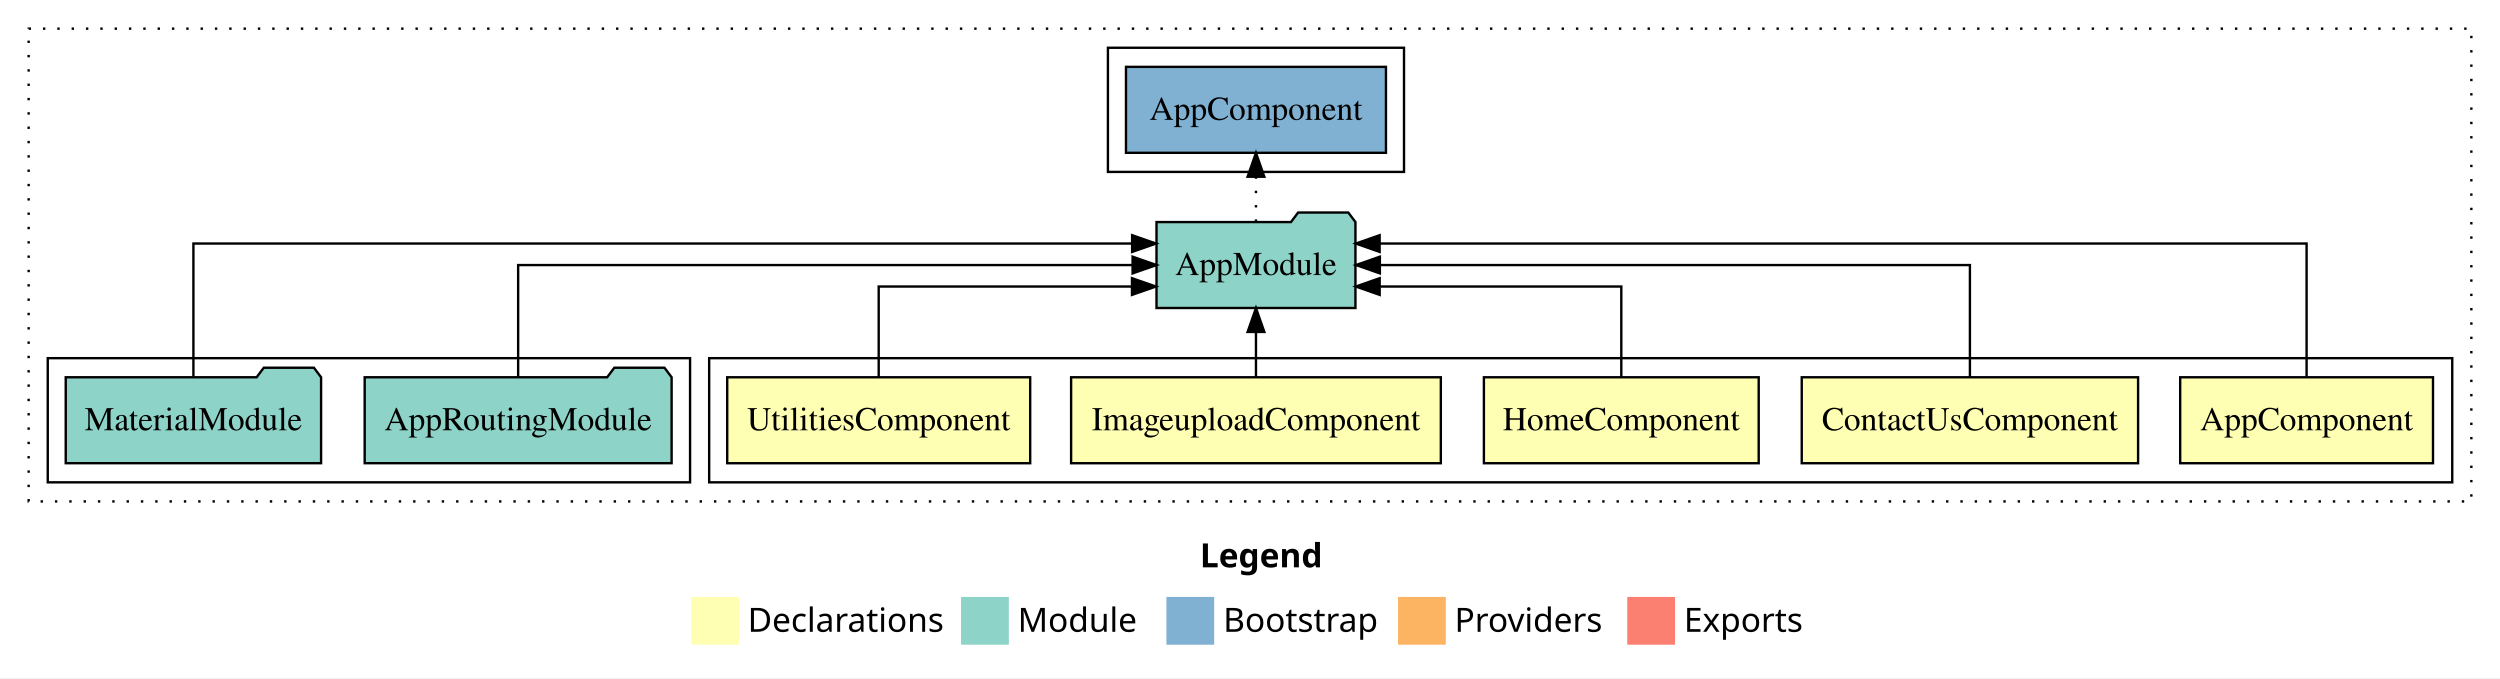
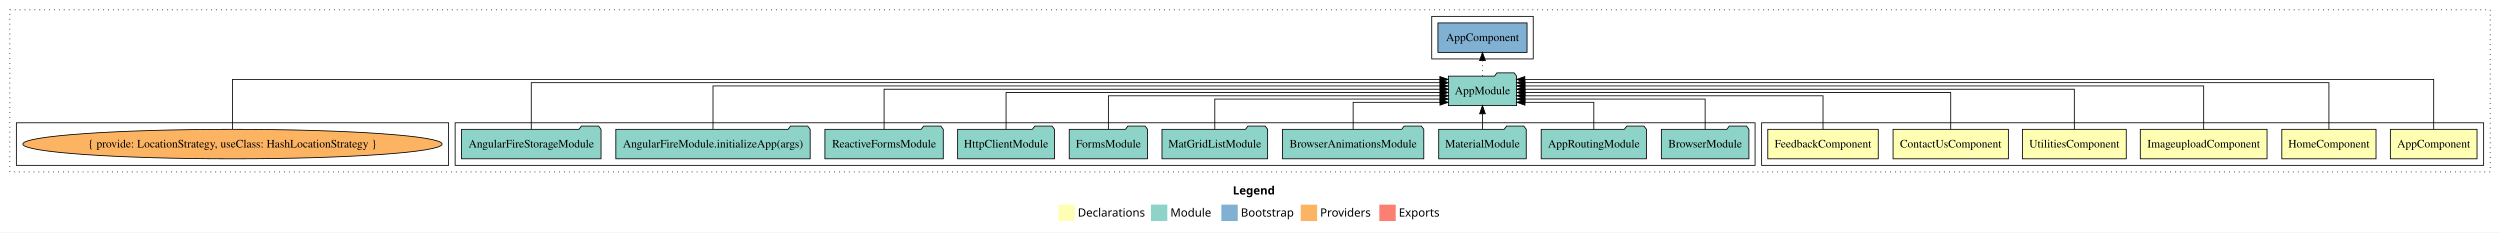
- <svg xmlns="http://www.w3.org/2000/svg" width="1047pt" height="284pt" viewBox="0.00 0.00 1047.00 284.00">
+ <svg xmlns="http://www.w3.org/2000/svg" width="3054pt" height="284pt" viewBox="0.00 0.00 3054.00 284.00">
  <g id="graph0" class="graph" transform="scale(1 1) rotate(0) translate(4 280)">
-     <polygon fill="#ffffff" stroke="transparent" points="-4,4 -4,-280 1043,-280 1043,4 -4,4" />
-     <text text-anchor="start" x="498.509" y="-42.4" font-family="sans-serif" font-weight="bold" font-size="14.00" fill="#000000">Legend</text>
-     <polygon fill="#ffffb3" stroke="transparent" points="285.5,-10 285.5,-30 305.5,-30 305.5,-10 285.5,-10" />
-     <text text-anchor="start" x="309.129" y="-15.4" font-family="sans-serif" font-size="14.00" fill="#000000">  Declarations</text>
-     <polygon fill="#8dd3c7" stroke="transparent" points="398.5,-10 398.5,-30 418.5,-30 418.5,-10 398.5,-10" />
-     <text text-anchor="start" x="422.225" y="-15.4" font-family="sans-serif" font-size="14.00" fill="#000000">  Module</text>
-     <polygon fill="#80b1d3" stroke="transparent" points="484.5,-10 484.5,-30 504.5,-30 504.5,-10 484.5,-10" />
-     <text text-anchor="start" x="508.281" y="-15.4" font-family="sans-serif" font-size="14.00" fill="#000000">  Bootstrap</text>
-     <polygon fill="#fdb462" stroke="transparent" points="581.5,-10 581.5,-30 601.5,-30 601.5,-10 581.5,-10" />
-     <text text-anchor="start" x="605.173" y="-15.4" font-family="sans-serif" font-size="14.00" fill="#000000">  Providers</text>
-     <polygon fill="#fb8072" stroke="transparent" points="677.5,-10 677.5,-30 697.5,-30 697.5,-10 677.5,-10" />
-     <text text-anchor="start" x="701.226" y="-15.4" font-family="sans-serif" font-size="14.00" fill="#000000">  Exports</text>
+     <polygon fill="#ffffff" stroke="transparent" points="-4,4 -4,-280 3050,-280 3050,4 -4,4" />
+     <text text-anchor="start" x="1502.009" y="-42.4" font-family="sans-serif" font-weight="bold" font-size="14.00" fill="#000000">Legend</text>
+     <polygon fill="#ffffb3" stroke="transparent" points="1289,-10 1289,-30 1309,-30 1309,-10 1289,-10" />
+     <text text-anchor="start" x="1312.629" y="-15.4" font-family="sans-serif" font-size="14.00" fill="#000000">  Declarations</text>
+     <polygon fill="#8dd3c7" stroke="transparent" points="1402,-10 1402,-30 1422,-30 1422,-10 1402,-10" />
+     <text text-anchor="start" x="1425.725" y="-15.4" font-family="sans-serif" font-size="14.00" fill="#000000">  Module</text>
+     <polygon fill="#80b1d3" stroke="transparent" points="1488,-10 1488,-30 1508,-30 1508,-10 1488,-10" />
+     <text text-anchor="start" x="1511.781" y="-15.4" font-family="sans-serif" font-size="14.00" fill="#000000">  Bootstrap</text>
+     <polygon fill="#fdb462" stroke="transparent" points="1585,-10 1585,-30 1605,-30 1605,-10 1585,-10" />
+     <text text-anchor="start" x="1608.673" y="-15.4" font-family="sans-serif" font-size="14.00" fill="#000000">  Providers</text>
+     <polygon fill="#fb8072" stroke="transparent" points="1681,-10 1681,-30 1701,-30 1701,-10 1681,-10" />
+     <text text-anchor="start" x="1704.726" y="-15.4" font-family="sans-serif" font-size="14.00" fill="#000000">  Exports</text>
    <g id="clust1" class="cluster">
-       <polygon fill="none" stroke="#000000" stroke-dasharray="1,5" points="8,-70 8,-268 1031,-268 1031,-70 8,-70" />
+       <polygon fill="none" stroke="#000000" stroke-dasharray="1,5" points="8,-70 8,-268 3038,-268 3038,-70 8,-70" />
    </g>
    <g id="clust2" class="cluster">
-       <polygon fill="none" stroke="#000000" points="293,-78 293,-130 1023,-130 1023,-78 293,-78" />
+       <polygon fill="none" stroke="#000000" points="2148,-78 2148,-130 3030,-130 3030,-78 2148,-78" />
    </g>
-     <g id="clust8" class="cluster">
-       <polygon fill="none" stroke="#000000" points="16,-78 16,-130 285,-130 285,-78 16,-78" />
+     <g id="clust9" class="cluster">
+       <polygon fill="none" stroke="#000000" points="552,-78 552,-130 2140,-130 2140,-78 552,-78" />
    </g>
-     <g id="clust10" class="cluster">
-       <polygon fill="none" stroke="#000000" points="460,-208 460,-260 584,-260 584,-208 460,-208" />
+     <g id="clust11" class="cluster">
+       <polygon fill="none" stroke="#000000" points="1745,-208 1745,-260 1869,-260 1869,-208 1745,-208" />
+     </g>
+     <g id="clust12" class="cluster">
+       <polygon fill="none" stroke="#000000" points="16,-78 16,-130 544,-130 544,-78 16,-78" />
    </g>
    <g id="node1" class="node">
-       <polygon fill="#ffffb3" stroke="#000000" points="1014.94,-122 909.06,-122 909.06,-86 1014.94,-86 1014.94,-122" />
-       <text text-anchor="middle" x="962" y="-99.8" font-family="Times,serif" font-size="14.00" fill="#000000">AppComponent</text>
+       <polygon fill="#ffffb3" stroke="#000000" points="3021.94,-122 2916.06,-122 2916.06,-86 3021.94,-86 3021.94,-122" />
+       <text text-anchor="middle" x="2969" y="-99.8" font-family="Times,serif" font-size="14.00" fill="#000000">AppComponent</text>
+     </g>
+     <g id="node7" class="node">
+       <polygon fill="#8dd3c7" stroke="#000000" points="1848.657,-187 1845.657,-191 1824.657,-191 1821.657,-187 1765.343,-187 1765.343,-151 1848.657,-151 1848.657,-187" />
+       <text text-anchor="middle" x="1807" y="-164.8" font-family="Times,serif" font-size="14.00" fill="#000000">AppModule</text>
+     </g>
+     <g id="edge1" class="edge">
+       <path fill="none" stroke="#000000" d="M2969,-122.323C2969,-145.66 2969,-183 2969,-183 2969,-183 1858.699,-183 1858.699,-183" />
+       <polygon fill="#000000" stroke="#000000" points="1858.699,-179.5 1848.699,-183 1858.699,-186.5 1858.699,-179.5" />
+     </g>
+     <g id="node2" class="node">
+       <polygon fill="#ffffb3" stroke="#000000" points="2898.545,-122 2783.455,-122 2783.455,-86 2898.545,-86 2898.545,-122" />
+       <text text-anchor="middle" x="2841" y="-99.8" font-family="Times,serif" font-size="14.00" fill="#000000">HomeComponent</text>
+     </g>
+     <g id="edge2" class="edge">
+       <path fill="none" stroke="#000000" d="M2841,-122.155C2841,-144.352 2841,-179 2841,-179 2841,-179 1858.815,-179 1858.815,-179" />
+       <polygon fill="#000000" stroke="#000000" points="1858.815,-175.5 1848.815,-179 1858.815,-182.5 1858.815,-175.5" />
+     </g>
+     <g id="node3" class="node">
+       <polygon fill="#ffffb3" stroke="#000000" points="2765.419,-122 2610.581,-122 2610.581,-86 2765.419,-86 2765.419,-122" />
+       <text text-anchor="middle" x="2688" y="-99.8" font-family="Times,serif" font-size="14.00" fill="#000000">ImageuploadComponent</text>
+     </g>
+     <g id="edge3" class="edge">
+       <path fill="none" stroke="#000000" d="M2688,-122.284C2688,-143.321 2688,-175 2688,-175 2688,-175 1858.9,-175 1858.9,-175" />
+       <polygon fill="#000000" stroke="#000000" points="1858.9,-171.5 1848.9,-175 1858.9,-178.5 1858.9,-171.5" />
+     </g>
+     <g id="node4" class="node">
+       <polygon fill="#ffffb3" stroke="#000000" points="2593.443,-122 2466.557,-122 2466.557,-86 2593.443,-86 2593.443,-122" />
+       <text text-anchor="middle" x="2530" y="-99.8" font-family="Times,serif" font-size="14.00" fill="#000000">UtilitiesComponent</text>
+     </g>
+     <g id="edge4" class="edge">
+       <path fill="none" stroke="#000000" d="M2530,-122.308C2530,-142.145 2530,-171 2530,-171 2530,-171 1858.732,-171 1858.732,-171" />
+       <polygon fill="#000000" stroke="#000000" points="1858.732,-167.5 1848.732,-171 1858.732,-174.5 1858.732,-167.5" />
+     </g>
+     <g id="node5" class="node">
+       <polygon fill="#ffffb3" stroke="#000000" points="2449.431,-122 2308.569,-122 2308.569,-86 2449.431,-86 2449.431,-122" />
+       <text text-anchor="middle" x="2379" y="-99.8" font-family="Times,serif" font-size="14.00" fill="#000000">ContactUsComponent</text>
+     </g>
+     <g id="edge5" class="edge">
+       <path fill="none" stroke="#000000" d="M2379,-122.222C2379,-140.828 2379,-167 2379,-167 2379,-167 1859.061,-167 1859.061,-167" />
+       <polygon fill="#000000" stroke="#000000" points="1859.061,-163.5 1849.061,-167 1859.061,-170.5 1859.061,-163.5" />
    </g>
    <g id="node6" class="node">
-       <polygon fill="#8dd3c7" stroke="#000000" points="563.657,-187 560.657,-191 539.657,-191 536.657,-187 480.343,-187 480.343,-151 563.657,-151 563.657,-187" />
-       <text text-anchor="middle" x="522" y="-164.8" font-family="Times,serif" font-size="14.00" fill="#000000">AppModule</text>
+       <polygon fill="#ffffb3" stroke="#000000" points="2290.473,-122 2155.527,-122 2155.527,-86 2290.473,-86 2290.473,-122" />
+       <text text-anchor="middle" x="2223" y="-99.8" font-family="Times,serif" font-size="14.00" fill="#000000">FeedbackComponent</text>
    </g>
-     <g id="edge1" class="edge">
-       <path fill="none" stroke="#000000" d="M962,-122.292C962,-144.206 962,-178 962,-178 962,-178 573.791,-178 573.791,-178" />
-       <polygon fill="#000000" stroke="#000000" points="573.791,-174.5 563.791,-178 573.791,-181.5 573.791,-174.5" />
+     <g id="edge6" class="edge">
+       <path fill="none" stroke="#000000" d="M2223,-122.022C2223,-139.373 2223,-163 2223,-163 2223,-163 1858.792,-163 1858.792,-163" />
+       <polygon fill="#000000" stroke="#000000" points="1858.792,-159.5 1848.792,-163 1858.792,-166.5 1858.792,-159.5" />
    </g>
-     <g id="node2" class="node">
-       <polygon fill="#ffffb3" stroke="#000000" points="891.431,-122 750.569,-122 750.569,-86 891.431,-86 891.431,-122" />
-       <text text-anchor="middle" x="821" y="-99.8" font-family="Times,serif" font-size="14.00" fill="#000000">ContactUsComponent</text>
+     <g id="node18" class="node">
+       <polygon fill="#80b1d3" stroke="#000000" points="1861.439,-252 1752.561,-252 1752.561,-216 1861.439,-216 1861.439,-252" />
+       <text text-anchor="middle" x="1807" y="-229.8" font-family="Times,serif" font-size="14.00" fill="#000000">AppComponent </text>
    </g>
-     <g id="edge2" class="edge">
-       <path fill="none" stroke="#000000" d="M821,-122.106C821,-141.339 821,-169 821,-169 821,-169 573.889,-169 573.889,-169" />
-       <polygon fill="#000000" stroke="#000000" points="573.889,-165.5 563.889,-169 573.889,-172.5 573.889,-165.5" />
+     <g id="edge17" class="edge">
+       <path fill="none" stroke="#000000" stroke-dasharray="1,5" d="M1807,-187.106C1807,-187.106 1807,-205.991 1807,-205.991" />
+       <polygon fill="#000000" stroke="#000000" points="1803.5,-205.991 1807,-215.991 1810.5,-205.991 1803.5,-205.991" />
    </g>
-     <g id="node3" class="node">
-       <polygon fill="#ffffb3" stroke="#000000" points="732.545,-122 617.455,-122 617.455,-86 732.545,-86 732.545,-122" />
-       <text text-anchor="middle" x="675" y="-99.8" font-family="Times,serif" font-size="14.00" fill="#000000">HomeComponent</text>
+     <g id="node8" class="node">
+       <polygon fill="#8dd3c7" stroke="#000000" points="2132.473,-122 2129.473,-126 2108.473,-126 2105.473,-122 2025.527,-122 2025.527,-86 2132.473,-86 2132.473,-122" />
+       <text text-anchor="middle" x="2079" y="-99.8" font-family="Times,serif" font-size="14.00" fill="#000000">BrowserModule</text>
    </g>
-     <g id="edge3" class="edge">
-       <path fill="none" stroke="#000000" d="M675,-122.027C675,-138.398 675,-160 675,-160 675,-160 573.808,-160 573.808,-160" />
-       <polygon fill="#000000" stroke="#000000" points="573.808,-156.5 563.808,-160 573.808,-163.5 573.808,-156.5" />
-     </g>
-     <g id="node4" class="node">
-       <polygon fill="#ffffb3" stroke="#000000" points="599.419,-122 444.581,-122 444.581,-86 599.419,-86 599.419,-122" />
-       <text text-anchor="middle" x="522" y="-99.8" font-family="Times,serif" font-size="14.00" fill="#000000">ImageuploadComponent</text>
-     </g>
-     <g id="edge4" class="edge">
-       <path fill="none" stroke="#000000" d="M522,-122.106C522,-122.106 522,-140.991 522,-140.991" />
-       <polygon fill="#000000" stroke="#000000" points="518.5,-140.991 522,-150.991 525.5,-140.991 518.5,-140.991" />
-     </g>
-     <g id="node5" class="node">
-       <polygon fill="#ffffb3" stroke="#000000" points="427.443,-122 300.557,-122 300.557,-86 427.443,-86 427.443,-122" />
-       <text text-anchor="middle" x="364" y="-99.8" font-family="Times,serif" font-size="14.00" fill="#000000">UtilitiesComponent</text>
-     </g>
-     <g id="edge5" class="edge">
-       <path fill="none" stroke="#000000" d="M364,-122.027C364,-138.398 364,-160 364,-160 364,-160 470.074,-160 470.074,-160" />
-       <polygon fill="#000000" stroke="#000000" points="470.074,-163.5 480.074,-160 470.074,-156.5 470.074,-163.5" />
+     <g id="edge7" class="edge">
+       <path fill="none" stroke="#000000" d="M2079,-122.009C2079,-138.049 2079,-159 2079,-159 2079,-159 1858.904,-159 1858.904,-159" />
+       <polygon fill="#000000" stroke="#000000" points="1858.904,-155.5 1848.904,-159 1858.904,-162.5 1858.904,-155.5" />
    </g>
    <g id="node9" class="node">
-       <polygon fill="#80b1d3" stroke="#000000" points="576.439,-252 467.561,-252 467.561,-216 576.439,-216 576.439,-252" />
-       <text text-anchor="middle" x="522" y="-229.8" font-family="Times,serif" font-size="14.00" fill="#000000">AppComponent </text>
+       <polygon fill="#8dd3c7" stroke="#000000" points="2007.274,-122 2004.274,-126 1983.274,-126 1980.274,-122 1878.726,-122 1878.726,-86 2007.274,-86 2007.274,-122" />
+       <text text-anchor="middle" x="1943" y="-99.8" font-family="Times,serif" font-size="14.00" fill="#000000">AppRoutingModule</text>
    </g>
    <g id="edge8" class="edge">
-       <path fill="none" stroke="#000000" stroke-dasharray="1,5" d="M522,-187.106C522,-187.106 522,-205.991 522,-205.991" />
-       <polygon fill="#000000" stroke="#000000" points="518.5,-205.991 522,-215.991 525.5,-205.991 518.5,-205.991" />
+       <path fill="none" stroke="#000000" d="M1943,-122.124C1943,-136.783 1943,-155 1943,-155 1943,-155 1858.914,-155 1858.914,-155" />
+       <polygon fill="#000000" stroke="#000000" points="1858.914,-151.5 1848.914,-155 1858.914,-158.5 1858.914,-151.5" />
    </g>
-     <g id="node7" class="node">
-       <polygon fill="#8dd3c7" stroke="#000000" points="277.274,-122 274.274,-126 253.274,-126 250.274,-122 148.726,-122 148.726,-86 277.274,-86 277.274,-122" />
-       <text text-anchor="middle" x="213" y="-99.8" font-family="Times,serif" font-size="14.00" fill="#000000">AppRoutingModule</text>
+     <g id="node10" class="node">
+       <polygon fill="#8dd3c7" stroke="#000000" points="1860.471,-122 1857.471,-126 1836.471,-126 1833.471,-122 1753.529,-122 1753.529,-86 1860.471,-86 1860.471,-122" />
+       <text text-anchor="middle" x="1807" y="-99.8" font-family="Times,serif" font-size="14.00" fill="#000000">MaterialModule</text>
    </g>
-     <g id="edge6" class="edge">
-       <path fill="none" stroke="#000000" d="M213,-122.106C213,-141.339 213,-169 213,-169 213,-169 470.327,-169 470.327,-169" />
-       <polygon fill="#000000" stroke="#000000" points="470.327,-172.5 480.327,-169 470.327,-165.5 470.327,-172.5" />
+     <g id="edge9" class="edge">
+       <path fill="none" stroke="#000000" d="M1807,-122.106C1807,-122.106 1807,-140.991 1807,-140.991" />
+       <polygon fill="#000000" stroke="#000000" points="1803.5,-140.991 1807,-150.991 1810.5,-140.991 1803.5,-140.991" />
    </g>
-     <g id="node8" class="node">
-       <polygon fill="#8dd3c7" stroke="#000000" points="130.471,-122 127.471,-126 106.471,-126 103.471,-122 23.529,-122 23.529,-86 130.471,-86 130.471,-122" />
-       <text text-anchor="middle" x="77" y="-99.8" font-family="Times,serif" font-size="14.00" fill="#000000">MaterialModule</text>
+     <g id="node11" class="node">
+       <polygon fill="#8dd3c7" stroke="#000000" points="1735.302,-122 1732.302,-126 1711.302,-126 1708.302,-122 1562.698,-122 1562.698,-86 1735.302,-86 1735.302,-122" />
+       <text text-anchor="middle" x="1649" y="-99.8" font-family="Times,serif" font-size="14.00" fill="#000000">BrowserAnimationsModule</text>
    </g>
-     <g id="edge7" class="edge">
-       <path fill="none" stroke="#000000" d="M77,-122.292C77,-144.206 77,-178 77,-178 77,-178 470.135,-178 470.135,-178" />
-       <polygon fill="#000000" stroke="#000000" points="470.135,-181.5 480.135,-178 470.135,-174.5 470.135,-181.5" />
+     <g id="edge10" class="edge">
+       <path fill="none" stroke="#000000" d="M1649,-122.124C1649,-136.783 1649,-155 1649,-155 1649,-155 1755.074,-155 1755.074,-155" />
+       <polygon fill="#000000" stroke="#000000" points="1755.074,-158.5 1765.074,-155 1755.074,-151.5 1755.074,-158.5" />
+     </g>
+     <g id="node12" class="node">
+       <polygon fill="#8dd3c7" stroke="#000000" points="1544.537,-122 1541.537,-126 1520.537,-126 1517.537,-122 1415.463,-122 1415.463,-86 1544.537,-86 1544.537,-122" />
+       <text text-anchor="middle" x="1480" y="-99.8" font-family="Times,serif" font-size="14.00" fill="#000000">MatGridListModule</text>
+     </g>
+     <g id="edge11" class="edge">
+       <path fill="none" stroke="#000000" d="M1480,-122.009C1480,-138.049 1480,-159 1480,-159 1480,-159 1755.253,-159 1755.253,-159" />
+       <polygon fill="#000000" stroke="#000000" points="1755.253,-162.5 1765.253,-159 1755.253,-155.5 1755.253,-162.5" />
+     </g>
+     <g id="node13" class="node">
+       <polygon fill="#8dd3c7" stroke="#000000" points="1397.829,-122 1394.829,-126 1373.829,-126 1370.829,-122 1302.171,-122 1302.171,-86 1397.829,-86 1397.829,-122" />
+       <text text-anchor="middle" x="1350" y="-99.8" font-family="Times,serif" font-size="14.00" fill="#000000">FormsModule</text>
+     </g>
+     <g id="edge12" class="edge">
+       <path fill="none" stroke="#000000" d="M1350,-122.022C1350,-139.373 1350,-163 1350,-163 1350,-163 1755.233,-163 1755.233,-163" />
+       <polygon fill="#000000" stroke="#000000" points="1755.233,-166.5 1765.233,-163 1755.233,-159.5 1755.233,-166.5" />
+     </g>
+     <g id="node14" class="node">
+       <polygon fill="#8dd3c7" stroke="#000000" points="1284.161,-122 1281.161,-126 1260.161,-126 1257.161,-122 1165.839,-122 1165.839,-86 1284.161,-86 1284.161,-122" />
+       <text text-anchor="middle" x="1225" y="-99.8" font-family="Times,serif" font-size="14.00" fill="#000000">HttpClientModule</text>
+     </g>
+     <g id="edge13" class="edge">
+       <path fill="none" stroke="#000000" d="M1225,-122.222C1225,-140.828 1225,-167 1225,-167 1225,-167 1755.144,-167 1755.144,-167" />
+       <polygon fill="#000000" stroke="#000000" points="1755.144,-170.5 1765.144,-167 1755.144,-163.5 1755.144,-170.5" />
+     </g>
+     <g id="node15" class="node">
+       <polygon fill="#8dd3c7" stroke="#000000" points="1148.305,-122 1145.305,-126 1124.305,-126 1121.305,-122 1003.695,-122 1003.695,-86 1148.305,-86 1148.305,-122" />
+       <text text-anchor="middle" x="1076" y="-99.8" font-family="Times,serif" font-size="14.00" fill="#000000">ReactiveFormsModule</text>
+     </g>
+     <g id="edge14" class="edge">
+       <path fill="none" stroke="#000000" d="M1076,-122.308C1076,-142.145 1076,-171 1076,-171 1076,-171 1755.339,-171 1755.339,-171" />
+       <polygon fill="#000000" stroke="#000000" points="1755.339,-174.5 1765.339,-171 1755.339,-167.5 1755.339,-174.5" />
+     </g>
+     <g id="node16" class="node">
+       <polygon fill="#8dd3c7" stroke="#000000" points="985.706,-122 982.706,-126 961.706,-126 958.706,-122 748.294,-122 748.294,-86 985.706,-86 985.706,-122" />
+       <text text-anchor="middle" x="867" y="-99.8" font-family="Times,serif" font-size="14.00" fill="#000000">AngularFireModule.initializeApp(args)</text>
+     </g>
+     <g id="edge15" class="edge">
+       <path fill="none" stroke="#000000" d="M867,-122.284C867,-143.321 867,-175 867,-175 867,-175 1755.091,-175 1755.091,-175" />
+       <polygon fill="#000000" stroke="#000000" points="1755.091,-178.5 1765.091,-175 1755.091,-171.5 1755.091,-178.5" />
+     </g>
+     <g id="node17" class="node">
+       <polygon fill="#8dd3c7" stroke="#000000" points="730.234,-122 727.234,-126 706.234,-126 703.234,-122 559.766,-122 559.766,-86 730.234,-86 730.234,-122" />
+       <text text-anchor="middle" x="645" y="-99.8" font-family="Times,serif" font-size="14.00" fill="#000000">AngularFireStorageModule</text>
+     </g>
+     <g id="edge16" class="edge">
+       <path fill="none" stroke="#000000" d="M645,-122.155C645,-144.352 645,-179 645,-179 645,-179 1755.301,-179 1755.301,-179" />
+       <polygon fill="#000000" stroke="#000000" points="1755.301,-182.5 1765.301,-179 1755.301,-175.5 1755.301,-182.5" />
+     </g>
+     <g id="node19" class="node">
+       <ellipse fill="#fdb462" stroke="#000000" cx="280" cy="-104" rx="256.109" ry="18" />
+       <text text-anchor="middle" x="280" y="-99.8" font-family="Times,serif" font-size="14.00" fill="#000000">{ provide: LocationStrategy, useClass: HashLocationStrategy }</text>
+     </g>
+     <g id="edge18" class="edge">
+       <path fill="none" stroke="#000000" d="M280,-122.323C280,-145.66 280,-183 280,-183 280,-183 1754.966,-183 1754.966,-183" />
+       <polygon fill="#000000" stroke="#000000" points="1754.966,-186.5 1764.966,-183 1754.966,-179.5 1754.966,-186.5" />
    </g>
  </g>
</svg>
